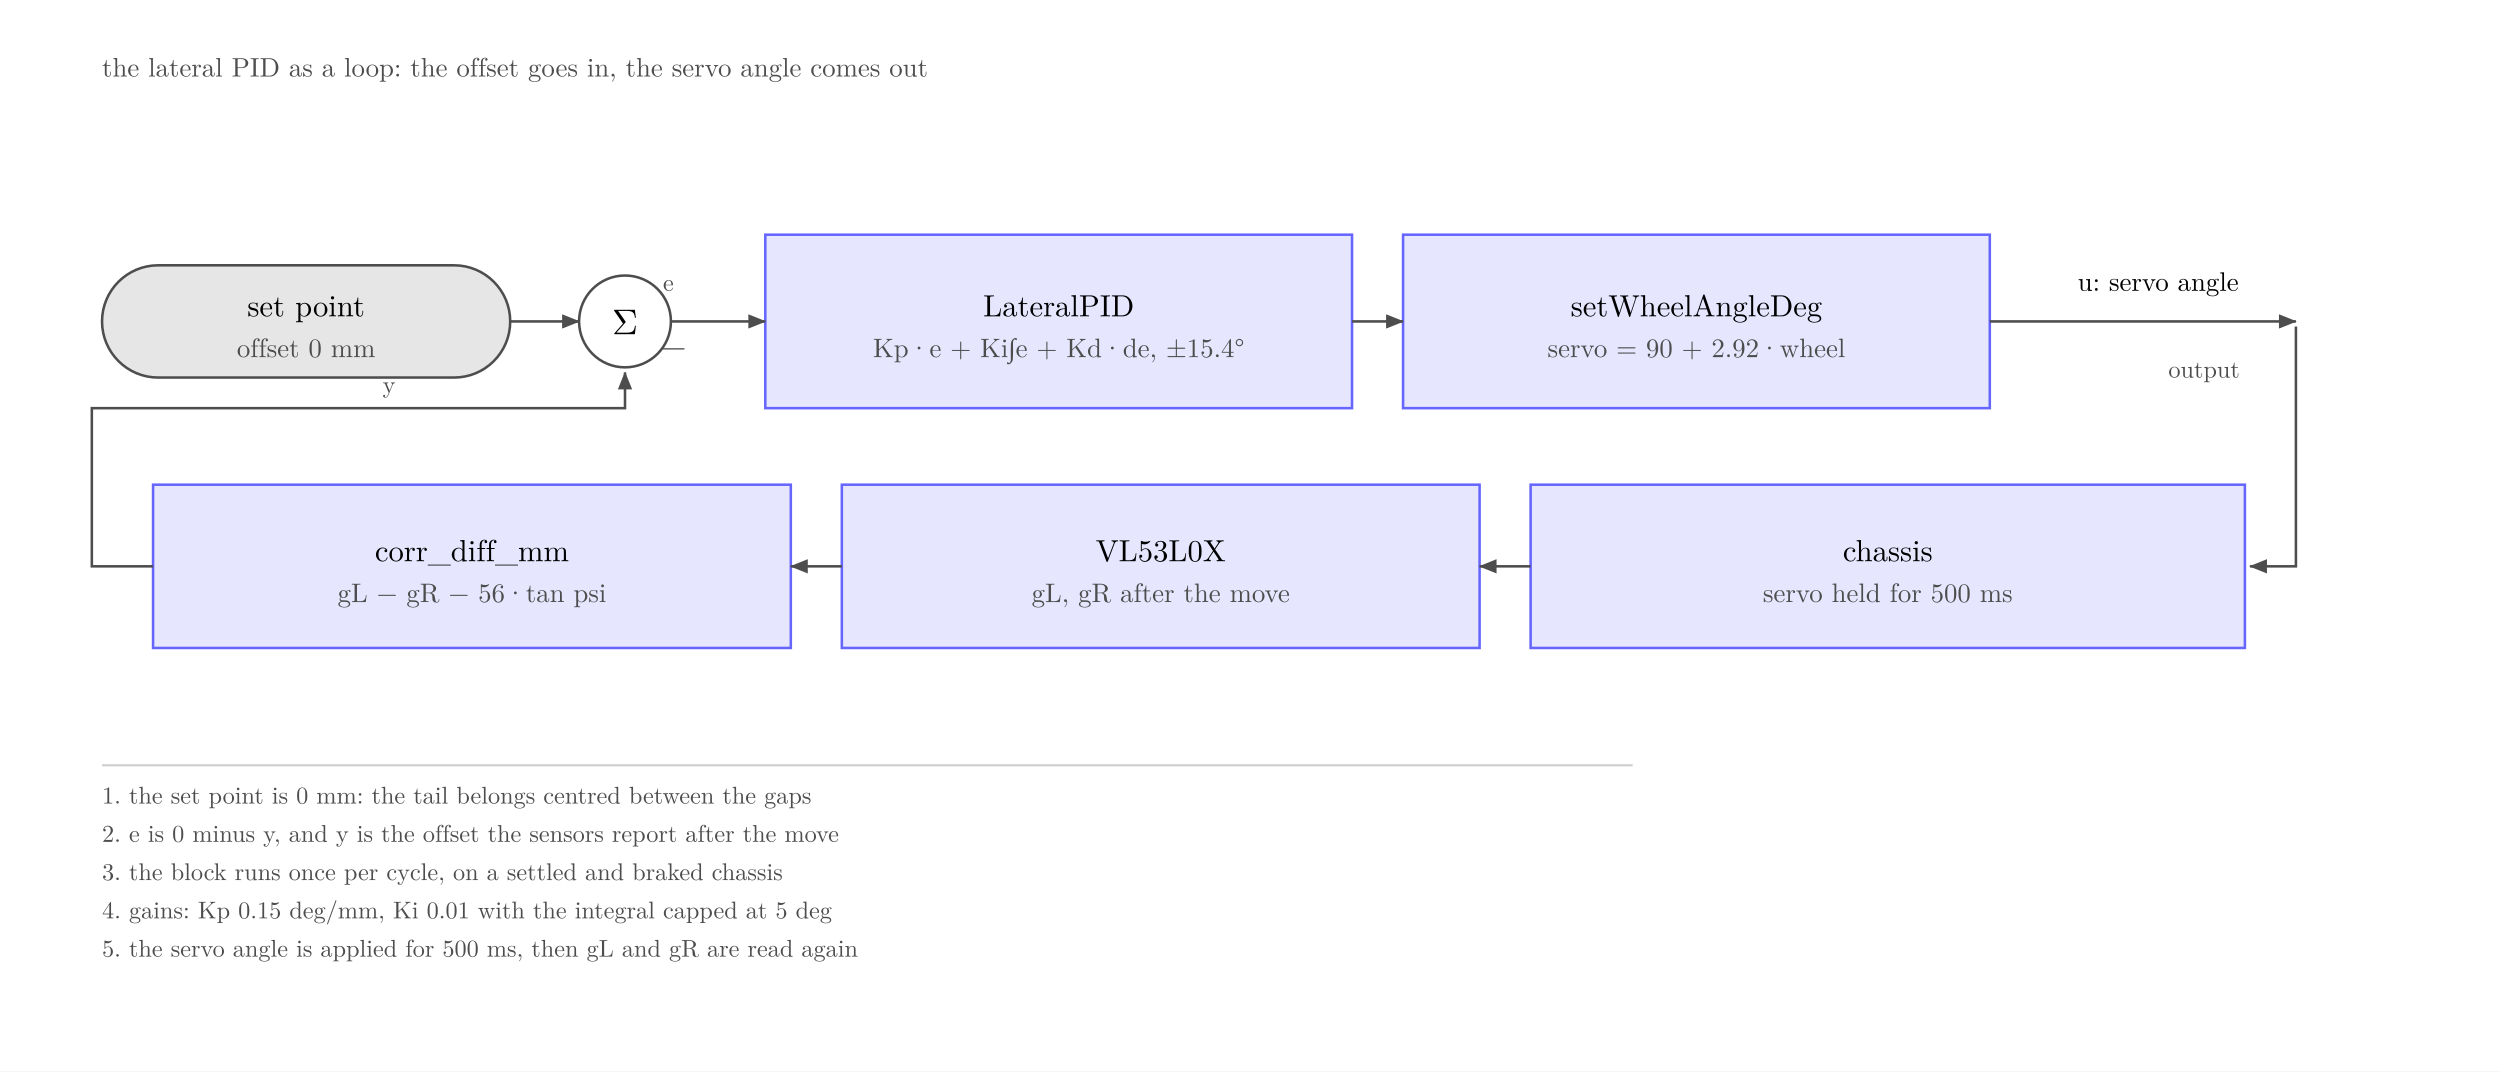
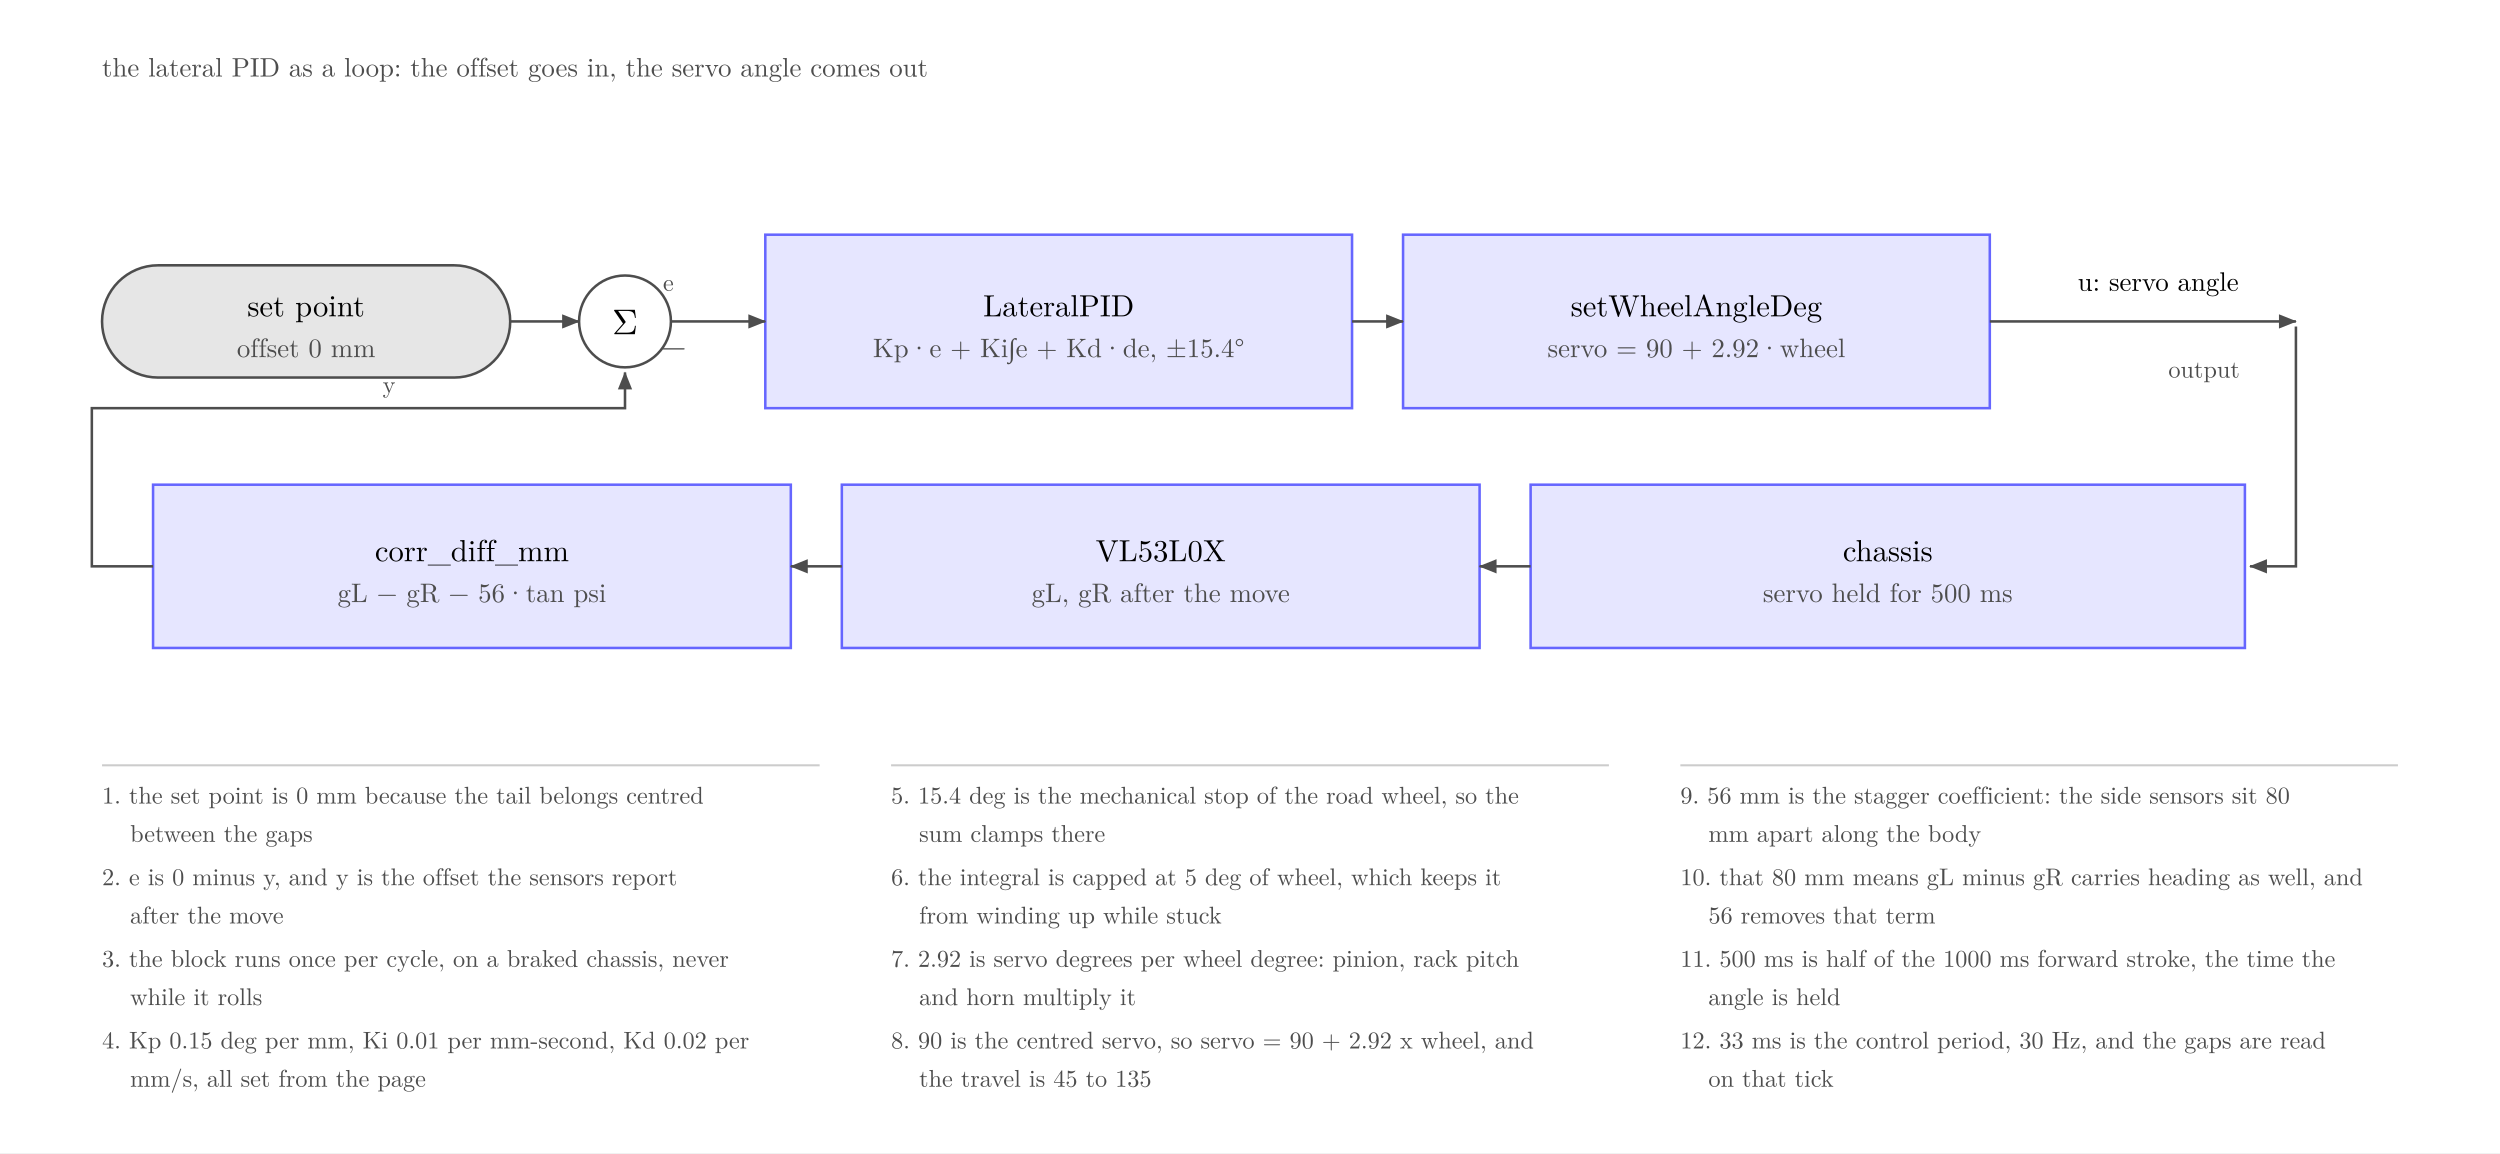
- <svg xmlns="http://www.w3.org/2000/svg" viewBox="0 0 980 420" width="980" height="420" font-family="'Latin Modern Roman', 'CMU Serif', Georgia, 'Times New Roman', serif" role="img">
-   <rect x="0" y="0" width="980" height="420" fill="#ffffff" />
+ <svg xmlns="http://www.w3.org/2000/svg" viewBox="0 0 980 452" width="980" height="452" font-family="'Latin Modern Roman', 'CMU Serif', Georgia, 'Times New Roman', serif" role="img">
+   <rect x="0" y="0" width="980" height="452" fill="#ffffff" />
  <defs>
    <marker id="pid-arw" viewBox="0 0 8 8" refX="7.6" refY="4" markerWidth="7" markerHeight="7" orient="auto-start-reverse">
      <path d="M 0 0.8 L 8 4 L 0 7.2 z" fill="#4d4d4d" />
    </marker>
  </defs>
  <text x="40.0" y="30.0" font-size="10.5" fill="#4d4d4d" font-weight="400" text-anchor="start">the lateral PID as a loop: the offset goes in, the servo angle comes out</text>
  <rect x="40" y="104" width="160" height="44" rx="22.0" fill="#e6e6e6" stroke="#4d4d4d" stroke-width="1" />
  <text x="120.0" y="124.0" font-size="12.0" fill="#000000" font-weight="400" text-anchor="middle">set point</text>
  <text x="120.0" y="140.0" font-size="10.5" fill="#4d4d4d" font-weight="400" text-anchor="middle">offset 0 mm</text>
  <circle cx="245" cy="126" r="18" fill="#ffffff" stroke="#4d4d4d" stroke-width="1" />
  <text x="245.0" y="131.0" font-size="14" fill="#000000" font-weight="400" text-anchor="middle">Σ</text>
  <text x="259.0" y="140.0" font-size="13" fill="#4d4d4d" font-weight="400" text-anchor="start">−</text>
  <rect x="300" y="92" width="230" height="68" fill="#e6e6ff" stroke="#6666ff" stroke-width="1" />
  <text x="415.0" y="124.0" font-size="12.0" fill="#000000" font-weight="400" text-anchor="middle">LateralPID</text>
  <text x="415.0" y="140.0" font-size="10.5" fill="#4d4d4d" font-weight="400" text-anchor="middle">Kp·e + Ki∫e + Kd·de, ±15.4°</text>
  <rect x="550" y="92" width="230" height="68" fill="#e6e6ff" stroke="#6666ff" stroke-width="1" />
  <text x="665.0" y="124.0" font-size="12.0" fill="#000000" font-weight="400" text-anchor="middle">setWheelAngleDeg</text>
  <text x="665.0" y="140.0" font-size="10.5" fill="#4d4d4d" font-weight="400" text-anchor="middle">servo = 90 + 2.92·wheel</text>
  <rect x="600" y="190" width="280" height="64" fill="#e6e6ff" stroke="#6666ff" stroke-width="1" />
  <text x="740.0" y="220.0" font-size="12.0" fill="#000000" font-weight="400" text-anchor="middle">chassis</text>
  <text x="740.0" y="236.0" font-size="10.5" fill="#4d4d4d" font-weight="400" text-anchor="middle">servo held for 500 ms</text>
  <rect x="330" y="190" width="250" height="64" fill="#e6e6ff" stroke="#6666ff" stroke-width="1" />
  <text x="455.0" y="220.0" font-size="12.0" fill="#000000" font-weight="400" text-anchor="middle">VL53L0X</text>
  <text x="455.0" y="236.0" font-size="10.5" fill="#4d4d4d" font-weight="400" text-anchor="middle">gL, gR after the move</text>
  <rect x="60" y="190" width="250" height="64" fill="#e6e6ff" stroke="#6666ff" stroke-width="1" />
  <text x="185.0" y="220.0" font-size="12.0" fill="#000000" font-weight="400" text-anchor="middle">corr_diff_mm</text>
  <text x="185.0" y="236.0" font-size="10.5" fill="#4d4d4d" font-weight="400" text-anchor="middle">gL − gR − 56·tan psi</text>
  <line x1="200.0" y1="126.0" x2="227.0" y2="126.0" stroke="#4d4d4d" stroke-width="1" marker-end="url(#pid-arw)" />
  <text x="262.0" y="114.0" font-size="9.5" fill="#4d4d4d" font-weight="400" text-anchor="middle">e</text>
  <line x1="263.0" y1="126.0" x2="300.0" y2="126.0" stroke="#4d4d4d" stroke-width="1" marker-end="url(#pid-arw)" />
  <line x1="530.0" y1="126.0" x2="550.0" y2="126.0" stroke="#4d4d4d" stroke-width="1" marker-end="url(#pid-arw)" />
  <line x1="780.0" y1="126.0" x2="900.0" y2="126.0" stroke="#4d4d4d" stroke-width="1" marker-end="url(#pid-arw)" />
  <text x="846.0" y="114.0" font-size="10.5" fill="#000000" font-weight="400" text-anchor="middle">u: servo angle</text>
  <text x="878.0" y="148.0" font-size="9.5" fill="#4d4d4d" font-weight="400" text-anchor="end">output</text>
  <path d="M 900.0 128.0 L 900.0 222.0 L 882.0 222.0" fill="none" stroke="#4d4d4d" stroke-width="1" marker-end="url(#pid-arw)" />
  <line x1="600.0" y1="222.0" x2="580.0" y2="222.0" stroke="#4d4d4d" stroke-width="1" marker-end="url(#pid-arw)" />
  <line x1="330.0" y1="222.0" x2="310.0" y2="222.0" stroke="#4d4d4d" stroke-width="1" marker-end="url(#pid-arw)" />
  <path d="M 60.0 222.0 L 36.0 222.0 L 36.0 160.0 L 245.0 160.0 L 245.0 146.0" fill="none" stroke="#4d4d4d" stroke-width="1" marker-end="url(#pid-arw)" />
  <text x="150.0" y="154.0" font-size="9.5" fill="#4d4d4d" font-weight="400" text-anchor="start">y</text>
-   <line x1="40" y1="300" x2="640" y2="300" stroke="#cccccc" stroke-width="0.8" />
-   <text x="40.0" y="315.0" font-size="9.5" fill="#4d4d4d" font-weight="400" text-anchor="start">1. the set point is 0 mm: the tail belongs centred between the gaps</text>
-   <text x="40.0" y="330.0" font-size="9.5" fill="#4d4d4d" font-weight="400" text-anchor="start">2. e is 0 minus y, and y is the offset the sensors report after the move</text>
-   <text x="40.0" y="345.0" font-size="9.5" fill="#4d4d4d" font-weight="400" text-anchor="start">3. the block runs once per cycle, on a settled and braked chassis</text>
-   <text x="40.0" y="360.0" font-size="9.5" fill="#4d4d4d" font-weight="400" text-anchor="start">4. gains: Kp 0.15 deg/mm, Ki 0.01 with the integral capped at 5 deg</text>
-   <text x="40.0" y="375.0" font-size="9.5" fill="#4d4d4d" font-weight="400" text-anchor="start">5. the servo angle is applied for 500 ms, then gL and gR are read again</text>
+   <line x1="40.0" y1="300" x2="321.3" y2="300" stroke="#cccccc" stroke-width="0.8" />
+   <text x="40.0" y="315.0" font-size="9.5" fill="#4d4d4d" font-weight="400" text-anchor="start">1. the set point is 0 mm because the tail belongs centred</text>
+   <text x="51.0" y="330.0" font-size="9.5" fill="#4d4d4d" font-weight="400" text-anchor="start">between the gaps</text>
+   <text x="40.0" y="347.0" font-size="9.5" fill="#4d4d4d" font-weight="400" text-anchor="start">2. e is 0 minus y, and y is the offset the sensors report</text>
+   <text x="51.0" y="362.0" font-size="9.5" fill="#4d4d4d" font-weight="400" text-anchor="start">after the move</text>
+   <text x="40.0" y="379.0" font-size="9.5" fill="#4d4d4d" font-weight="400" text-anchor="start">3. the block runs once per cycle, on a braked chassis, never</text>
+   <text x="51.0" y="394.0" font-size="9.5" fill="#4d4d4d" font-weight="400" text-anchor="start">while it rolls</text>
+   <text x="40.0" y="411.0" font-size="9.5" fill="#4d4d4d" font-weight="400" text-anchor="start">4. Kp 0.15 deg per mm, Ki 0.01 per mm-second, Kd 0.02 per</text>
+   <text x="51.0" y="426.0" font-size="9.5" fill="#4d4d4d" font-weight="400" text-anchor="start">mm/s, all set from the page</text>
+   <line x1="349.3" y1="300" x2="630.7" y2="300" stroke="#cccccc" stroke-width="0.8" />
+   <text x="349.3" y="315.0" font-size="9.5" fill="#4d4d4d" font-weight="400" text-anchor="start">5. 15.4 deg is the mechanical stop of the road wheel, so the</text>
+   <text x="360.3" y="330.0" font-size="9.5" fill="#4d4d4d" font-weight="400" text-anchor="start">sum clamps there</text>
+   <text x="349.3" y="347.0" font-size="9.5" fill="#4d4d4d" font-weight="400" text-anchor="start">6. the integral is capped at 5 deg of wheel, which keeps it</text>
+   <text x="360.3" y="362.0" font-size="9.5" fill="#4d4d4d" font-weight="400" text-anchor="start">from winding up while stuck</text>
+   <text x="349.3" y="379.0" font-size="9.5" fill="#4d4d4d" font-weight="400" text-anchor="start">7. 2.92 is servo degrees per wheel degree: pinion, rack pitch</text>
+   <text x="360.3" y="394.0" font-size="9.5" fill="#4d4d4d" font-weight="400" text-anchor="start">and horn multiply it</text>
+   <text x="349.3" y="411.0" font-size="9.5" fill="#4d4d4d" font-weight="400" text-anchor="start">8. 90 is the centred servo, so servo = 90 + 2.92 x wheel, and</text>
+   <text x="360.3" y="426.0" font-size="9.5" fill="#4d4d4d" font-weight="400" text-anchor="start">the travel is 45 to 135</text>
+   <line x1="658.7" y1="300" x2="940.0" y2="300" stroke="#cccccc" stroke-width="0.8" />
+   <text x="658.7" y="315.0" font-size="9.5" fill="#4d4d4d" font-weight="400" text-anchor="start">9. 56 mm is the stagger coefficient: the side sensors sit 80</text>
+   <text x="669.7" y="330.0" font-size="9.5" fill="#4d4d4d" font-weight="400" text-anchor="start">mm apart along the body</text>
+   <text x="658.7" y="347.0" font-size="9.5" fill="#4d4d4d" font-weight="400" text-anchor="start">10. that 80 mm means gL minus gR carries heading as well, and</text>
+   <text x="669.7" y="362.0" font-size="9.5" fill="#4d4d4d" font-weight="400" text-anchor="start">56 removes that term</text>
+   <text x="658.7" y="379.0" font-size="9.5" fill="#4d4d4d" font-weight="400" text-anchor="start">11. 500 ms is half of the 1000 ms forward stroke, the time the</text>
+   <text x="669.7" y="394.0" font-size="9.5" fill="#4d4d4d" font-weight="400" text-anchor="start">angle is held</text>
+   <text x="658.7" y="411.0" font-size="9.5" fill="#4d4d4d" font-weight="400" text-anchor="start">12. 33 ms is the control period, 30 Hz, and the gaps are read</text>
+   <text x="669.7" y="426.0" font-size="9.5" fill="#4d4d4d" font-weight="400" text-anchor="start">on that tick</text>
</svg>
